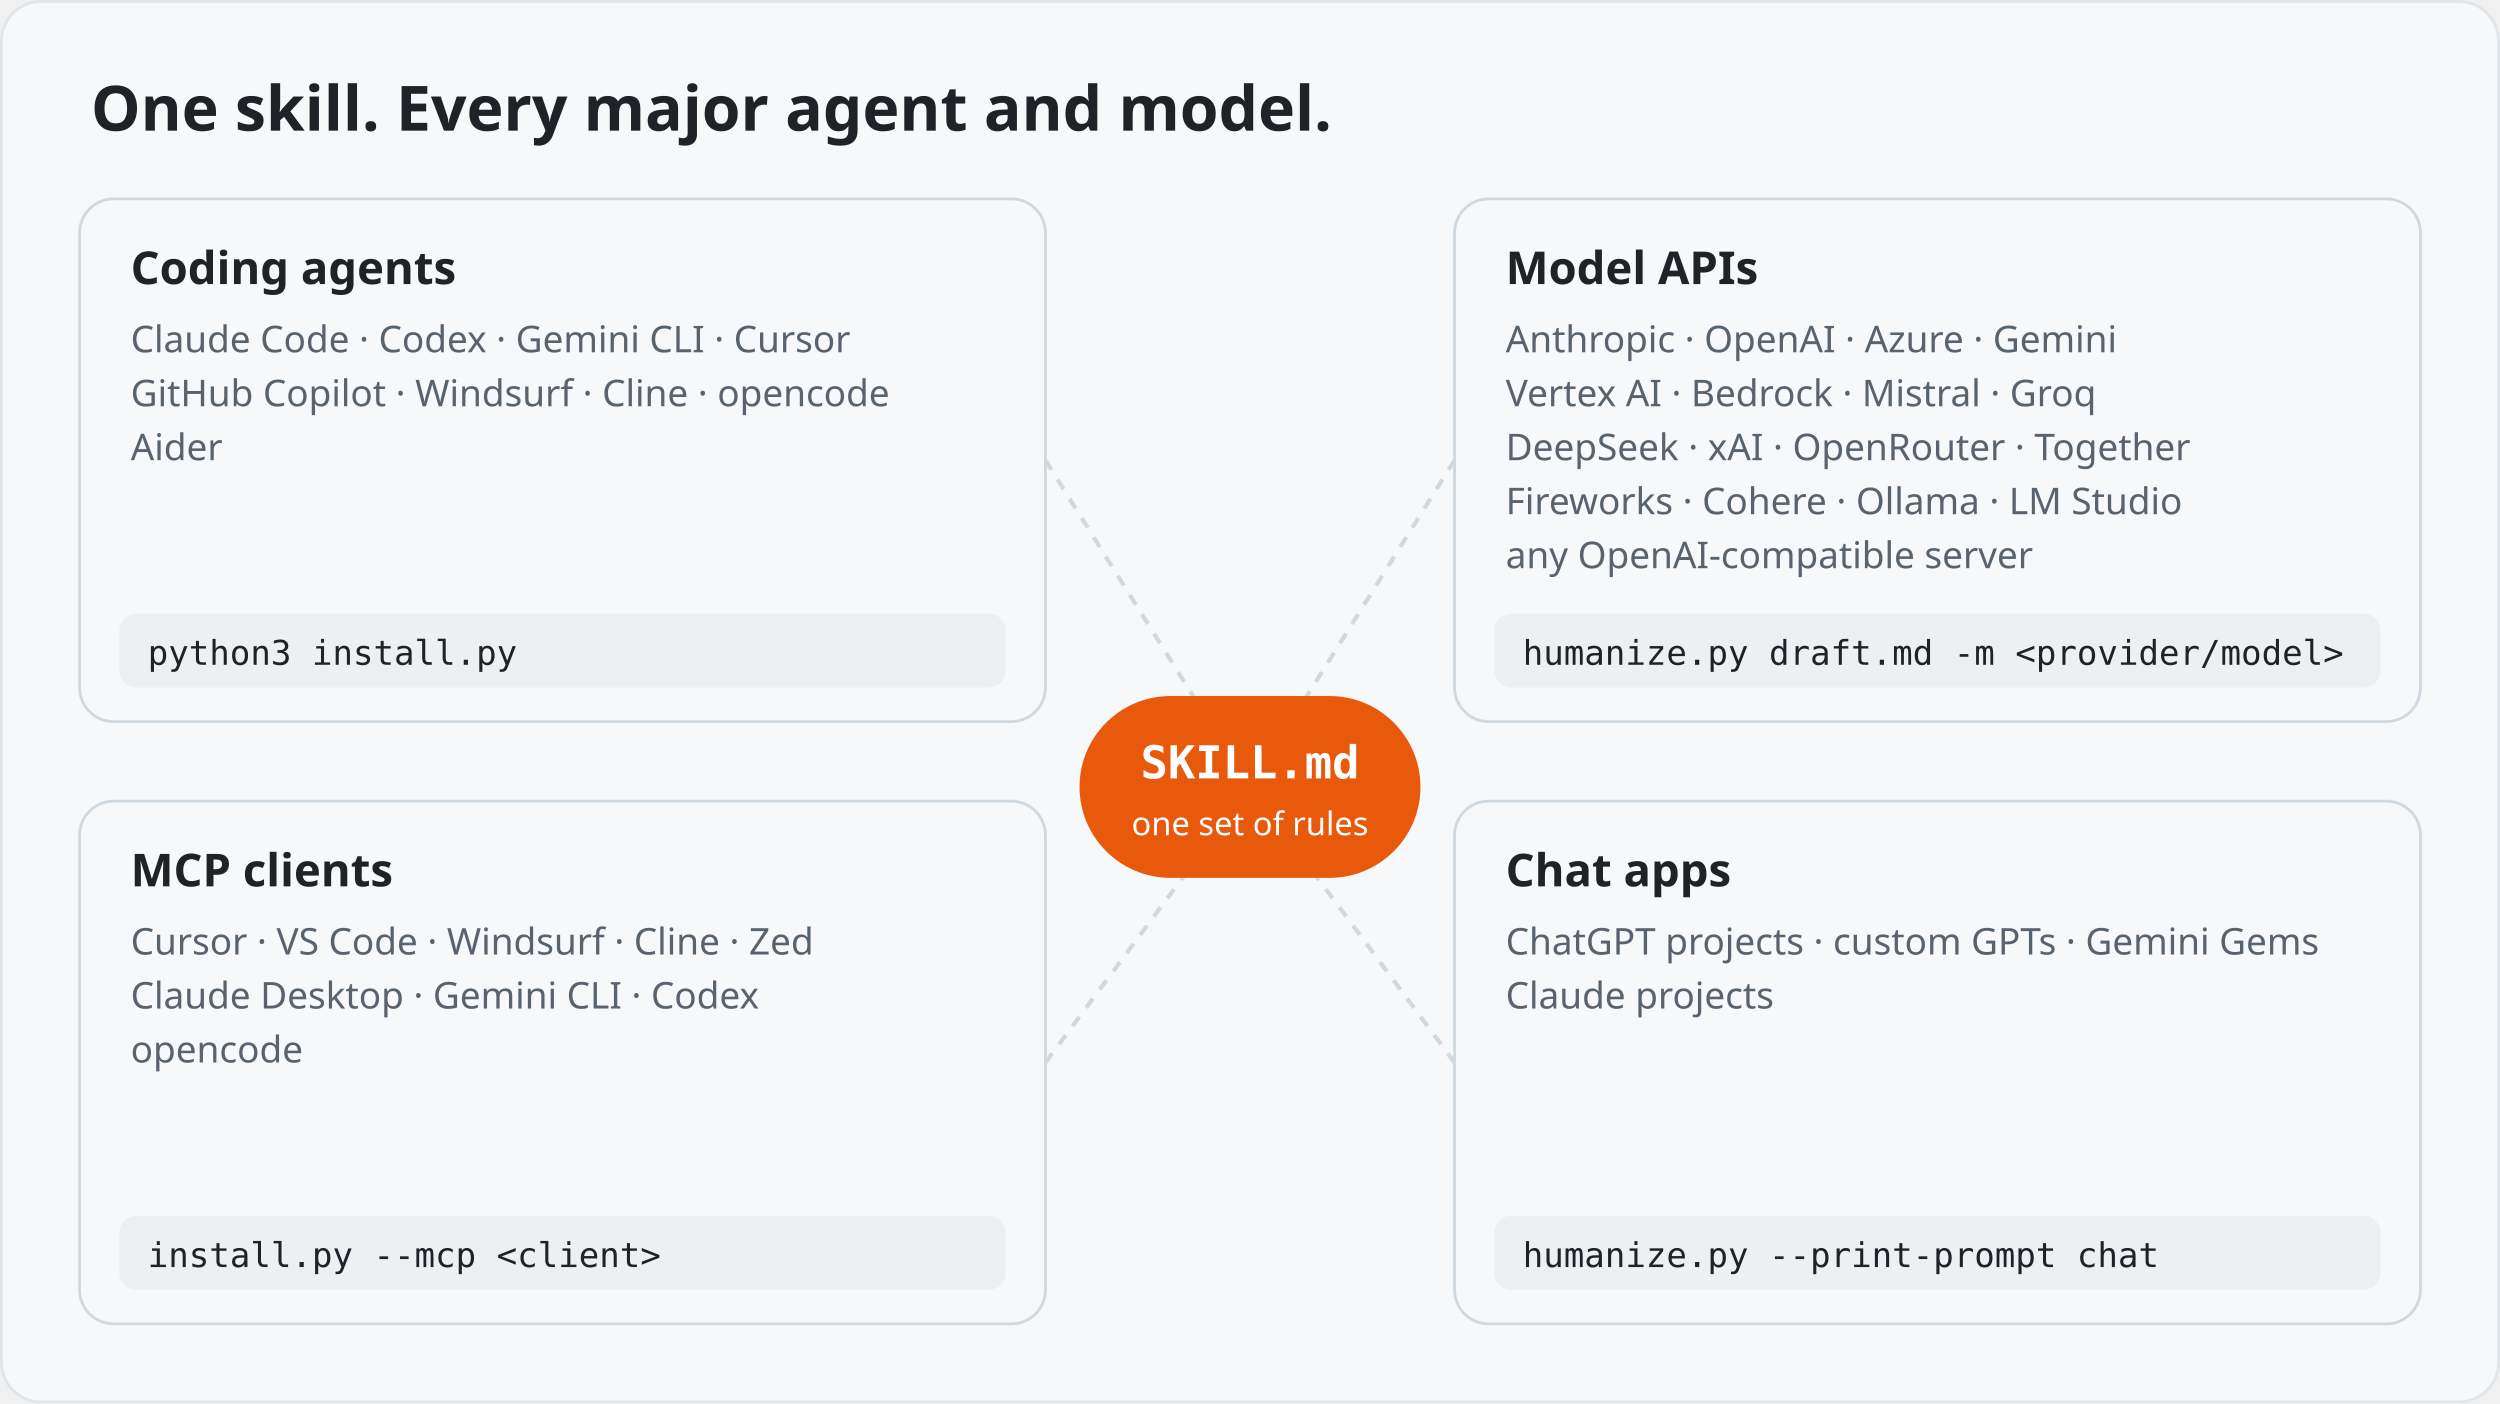
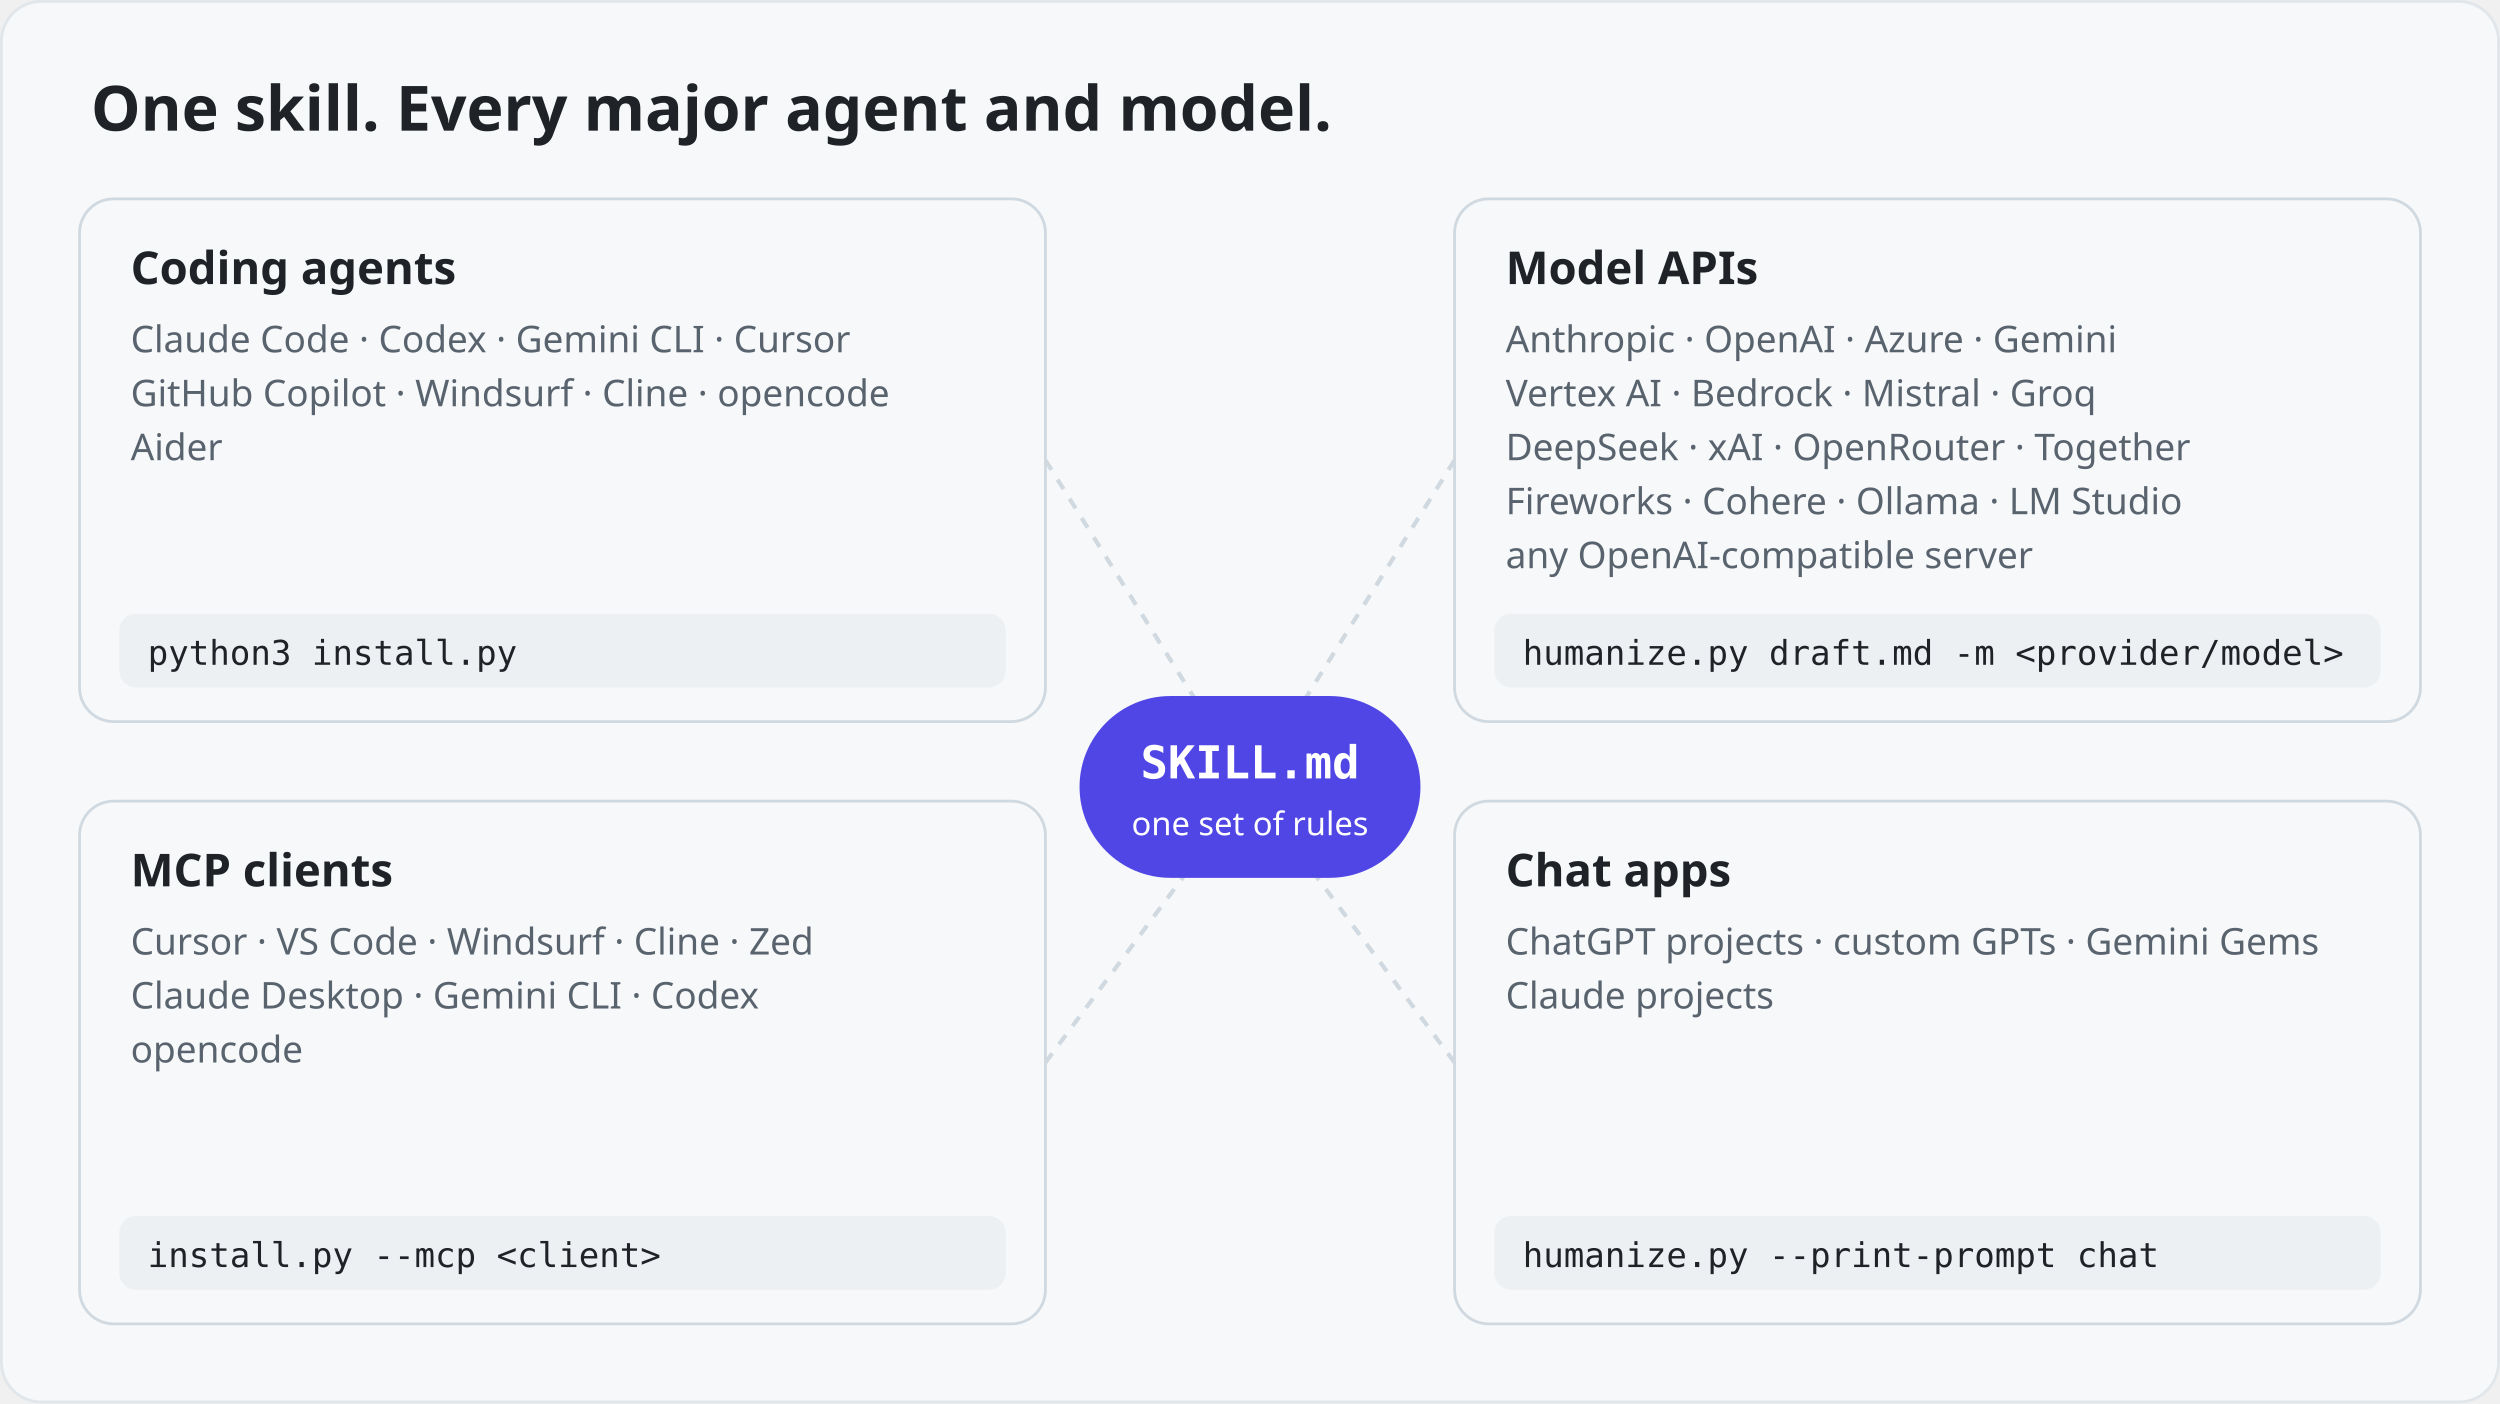
<svg xmlns="http://www.w3.org/2000/svg" width="880" height="494" viewBox="0 0 880 494" role="img" aria-label="human-voice runs in coding agents, model APIs, MCP clients and chat apps">
  <rect x="0.5" y="0.5" width="879" height="493" rx="14" fill="#F6F8FA" stroke="#E1E6EB" />
  <text x="32" y="46" font-family="-apple-system,BlinkMacSystemFont,'Segoe UI','Noto Sans',Helvetica,Arial,sans-serif" font-size="22" font-weight="700" fill="#1F2328" text-anchor="start">One skill. Every major agent and model.</text>
  <line x1="368.0" y1="162.0" x2="440.0" y2="277.0" stroke="#D1D9E0" stroke-width="1.5" stroke-dasharray="4 4" />
  <line x1="512.0" y1="162.0" x2="440.0" y2="277.0" stroke="#D1D9E0" stroke-width="1.5" stroke-dasharray="4 4" />
  <line x1="368.0" y1="374.0" x2="440.0" y2="277.0" stroke="#D1D9E0" stroke-width="1.5" stroke-dasharray="4 4" />
  <line x1="512.0" y1="374.0" x2="440.0" y2="277.0" stroke="#D1D9E0" stroke-width="1.5" stroke-dasharray="4 4" />
-   <rect x="380.0" y="245.0" width="120" height="64" rx="32" fill="#E8590C" />
+   <rect x="380.0" y="245.0" width="120" height="64" rx="32" fill="#4F46E5" />
  <text x="440.0" y="274.0" font-family="ui-monospace,SFMono-Regular,'SF Mono',Menlo,Consolas,monospace" font-size="16" font-weight="700" fill="#FFFFFF" text-anchor="middle">SKILL.md</text>
  <text x="440.0" y="294.0" font-family="-apple-system,BlinkMacSystemFont,'Segoe UI','Noto Sans',Helvetica,Arial,sans-serif" font-size="11.5" font-weight="400" fill="#FFFFFF" text-anchor="middle">one set of rules</text>
  <rect x="28" y="70" width="340" height="184" rx="12" fill="#F6F8FA" stroke="#D1D9E0" />
  <text x="46" y="100" font-family="-apple-system,BlinkMacSystemFont,'Segoe UI','Noto Sans',Helvetica,Arial,sans-serif" font-size="16" font-weight="700" fill="#1F2328" text-anchor="start">Coding agents</text>
  <text x="46" y="124" font-family="-apple-system,BlinkMacSystemFont,'Segoe UI','Noto Sans',Helvetica,Arial,sans-serif" font-size="13" font-weight="400" fill="#59636E" text-anchor="start">Claude Code · Codex · Gemini CLI · Cursor</text>
  <text x="46" y="143" font-family="-apple-system,BlinkMacSystemFont,'Segoe UI','Noto Sans',Helvetica,Arial,sans-serif" font-size="13" font-weight="400" fill="#59636E" text-anchor="start">GitHub Copilot · Windsurf · Cline · opencode</text>
  <text x="46" y="162" font-family="-apple-system,BlinkMacSystemFont,'Segoe UI','Noto Sans',Helvetica,Arial,sans-serif" font-size="13" font-weight="400" fill="#59636E" text-anchor="start">Aider</text>
  <rect x="42" y="216" width="312" height="26" rx="6" fill="#EDF0F3" />
  <text x="52" y="234" font-family="ui-monospace,SFMono-Regular,'SF Mono',Menlo,Consolas,monospace" font-size="12" font-weight="400" fill="#1F2328" text-anchor="start">python3 install.py</text>
  <rect x="512" y="70" width="340" height="184" rx="12" fill="#F6F8FA" stroke="#D1D9E0" />
  <text x="530" y="100" font-family="-apple-system,BlinkMacSystemFont,'Segoe UI','Noto Sans',Helvetica,Arial,sans-serif" font-size="16" font-weight="700" fill="#1F2328" text-anchor="start">Model APIs</text>
  <text x="530" y="124" font-family="-apple-system,BlinkMacSystemFont,'Segoe UI','Noto Sans',Helvetica,Arial,sans-serif" font-size="13" font-weight="400" fill="#59636E" text-anchor="start">Anthropic · OpenAI · Azure · Gemini</text>
  <text x="530" y="143" font-family="-apple-system,BlinkMacSystemFont,'Segoe UI','Noto Sans',Helvetica,Arial,sans-serif" font-size="13" font-weight="400" fill="#59636E" text-anchor="start">Vertex AI · Bedrock · Mistral · Groq</text>
  <text x="530" y="162" font-family="-apple-system,BlinkMacSystemFont,'Segoe UI','Noto Sans',Helvetica,Arial,sans-serif" font-size="13" font-weight="400" fill="#59636E" text-anchor="start">DeepSeek · xAI · OpenRouter · Together</text>
  <text x="530" y="181" font-family="-apple-system,BlinkMacSystemFont,'Segoe UI','Noto Sans',Helvetica,Arial,sans-serif" font-size="13" font-weight="400" fill="#59636E" text-anchor="start">Fireworks · Cohere · Ollama · LM Studio</text>
  <text x="530" y="200" font-family="-apple-system,BlinkMacSystemFont,'Segoe UI','Noto Sans',Helvetica,Arial,sans-serif" font-size="13" font-weight="400" fill="#59636E" text-anchor="start">any OpenAI-compatible server</text>
  <rect x="526" y="216" width="312" height="26" rx="6" fill="#EDF0F3" />
  <text x="536" y="234" font-family="ui-monospace,SFMono-Regular,'SF Mono',Menlo,Consolas,monospace" font-size="12" font-weight="400" fill="#1F2328" text-anchor="start">humanize.py draft.md -m &lt;provider/model&gt;</text>
  <rect x="28" y="282" width="340" height="184" rx="12" fill="#F6F8FA" stroke="#D1D9E0" />
  <text x="46" y="312" font-family="-apple-system,BlinkMacSystemFont,'Segoe UI','Noto Sans',Helvetica,Arial,sans-serif" font-size="16" font-weight="700" fill="#1F2328" text-anchor="start">MCP clients</text>
  <text x="46" y="336" font-family="-apple-system,BlinkMacSystemFont,'Segoe UI','Noto Sans',Helvetica,Arial,sans-serif" font-size="13" font-weight="400" fill="#59636E" text-anchor="start">Cursor · VS Code · Windsurf · Cline · Zed</text>
  <text x="46" y="355" font-family="-apple-system,BlinkMacSystemFont,'Segoe UI','Noto Sans',Helvetica,Arial,sans-serif" font-size="13" font-weight="400" fill="#59636E" text-anchor="start">Claude Desktop · Gemini CLI · Codex</text>
  <text x="46" y="374" font-family="-apple-system,BlinkMacSystemFont,'Segoe UI','Noto Sans',Helvetica,Arial,sans-serif" font-size="13" font-weight="400" fill="#59636E" text-anchor="start">opencode</text>
  <rect x="42" y="428" width="312" height="26" rx="6" fill="#EDF0F3" />
  <text x="52" y="446" font-family="ui-monospace,SFMono-Regular,'SF Mono',Menlo,Consolas,monospace" font-size="12" font-weight="400" fill="#1F2328" text-anchor="start">install.py --mcp &lt;client&gt;</text>
  <rect x="512" y="282" width="340" height="184" rx="12" fill="#F6F8FA" stroke="#D1D9E0" />
  <text x="530" y="312" font-family="-apple-system,BlinkMacSystemFont,'Segoe UI','Noto Sans',Helvetica,Arial,sans-serif" font-size="16" font-weight="700" fill="#1F2328" text-anchor="start">Chat apps</text>
  <text x="530" y="336" font-family="-apple-system,BlinkMacSystemFont,'Segoe UI','Noto Sans',Helvetica,Arial,sans-serif" font-size="13" font-weight="400" fill="#59636E" text-anchor="start">ChatGPT projects · custom GPTs · Gemini Gems</text>
  <text x="530" y="355" font-family="-apple-system,BlinkMacSystemFont,'Segoe UI','Noto Sans',Helvetica,Arial,sans-serif" font-size="13" font-weight="400" fill="#59636E" text-anchor="start">Claude projects</text>
  <rect x="526" y="428" width="312" height="26" rx="6" fill="#EDF0F3" />
  <text x="536" y="446" font-family="ui-monospace,SFMono-Regular,'SF Mono',Menlo,Consolas,monospace" font-size="12" font-weight="400" fill="#1F2328" text-anchor="start">humanize.py --print-prompt chat</text>
</svg>
